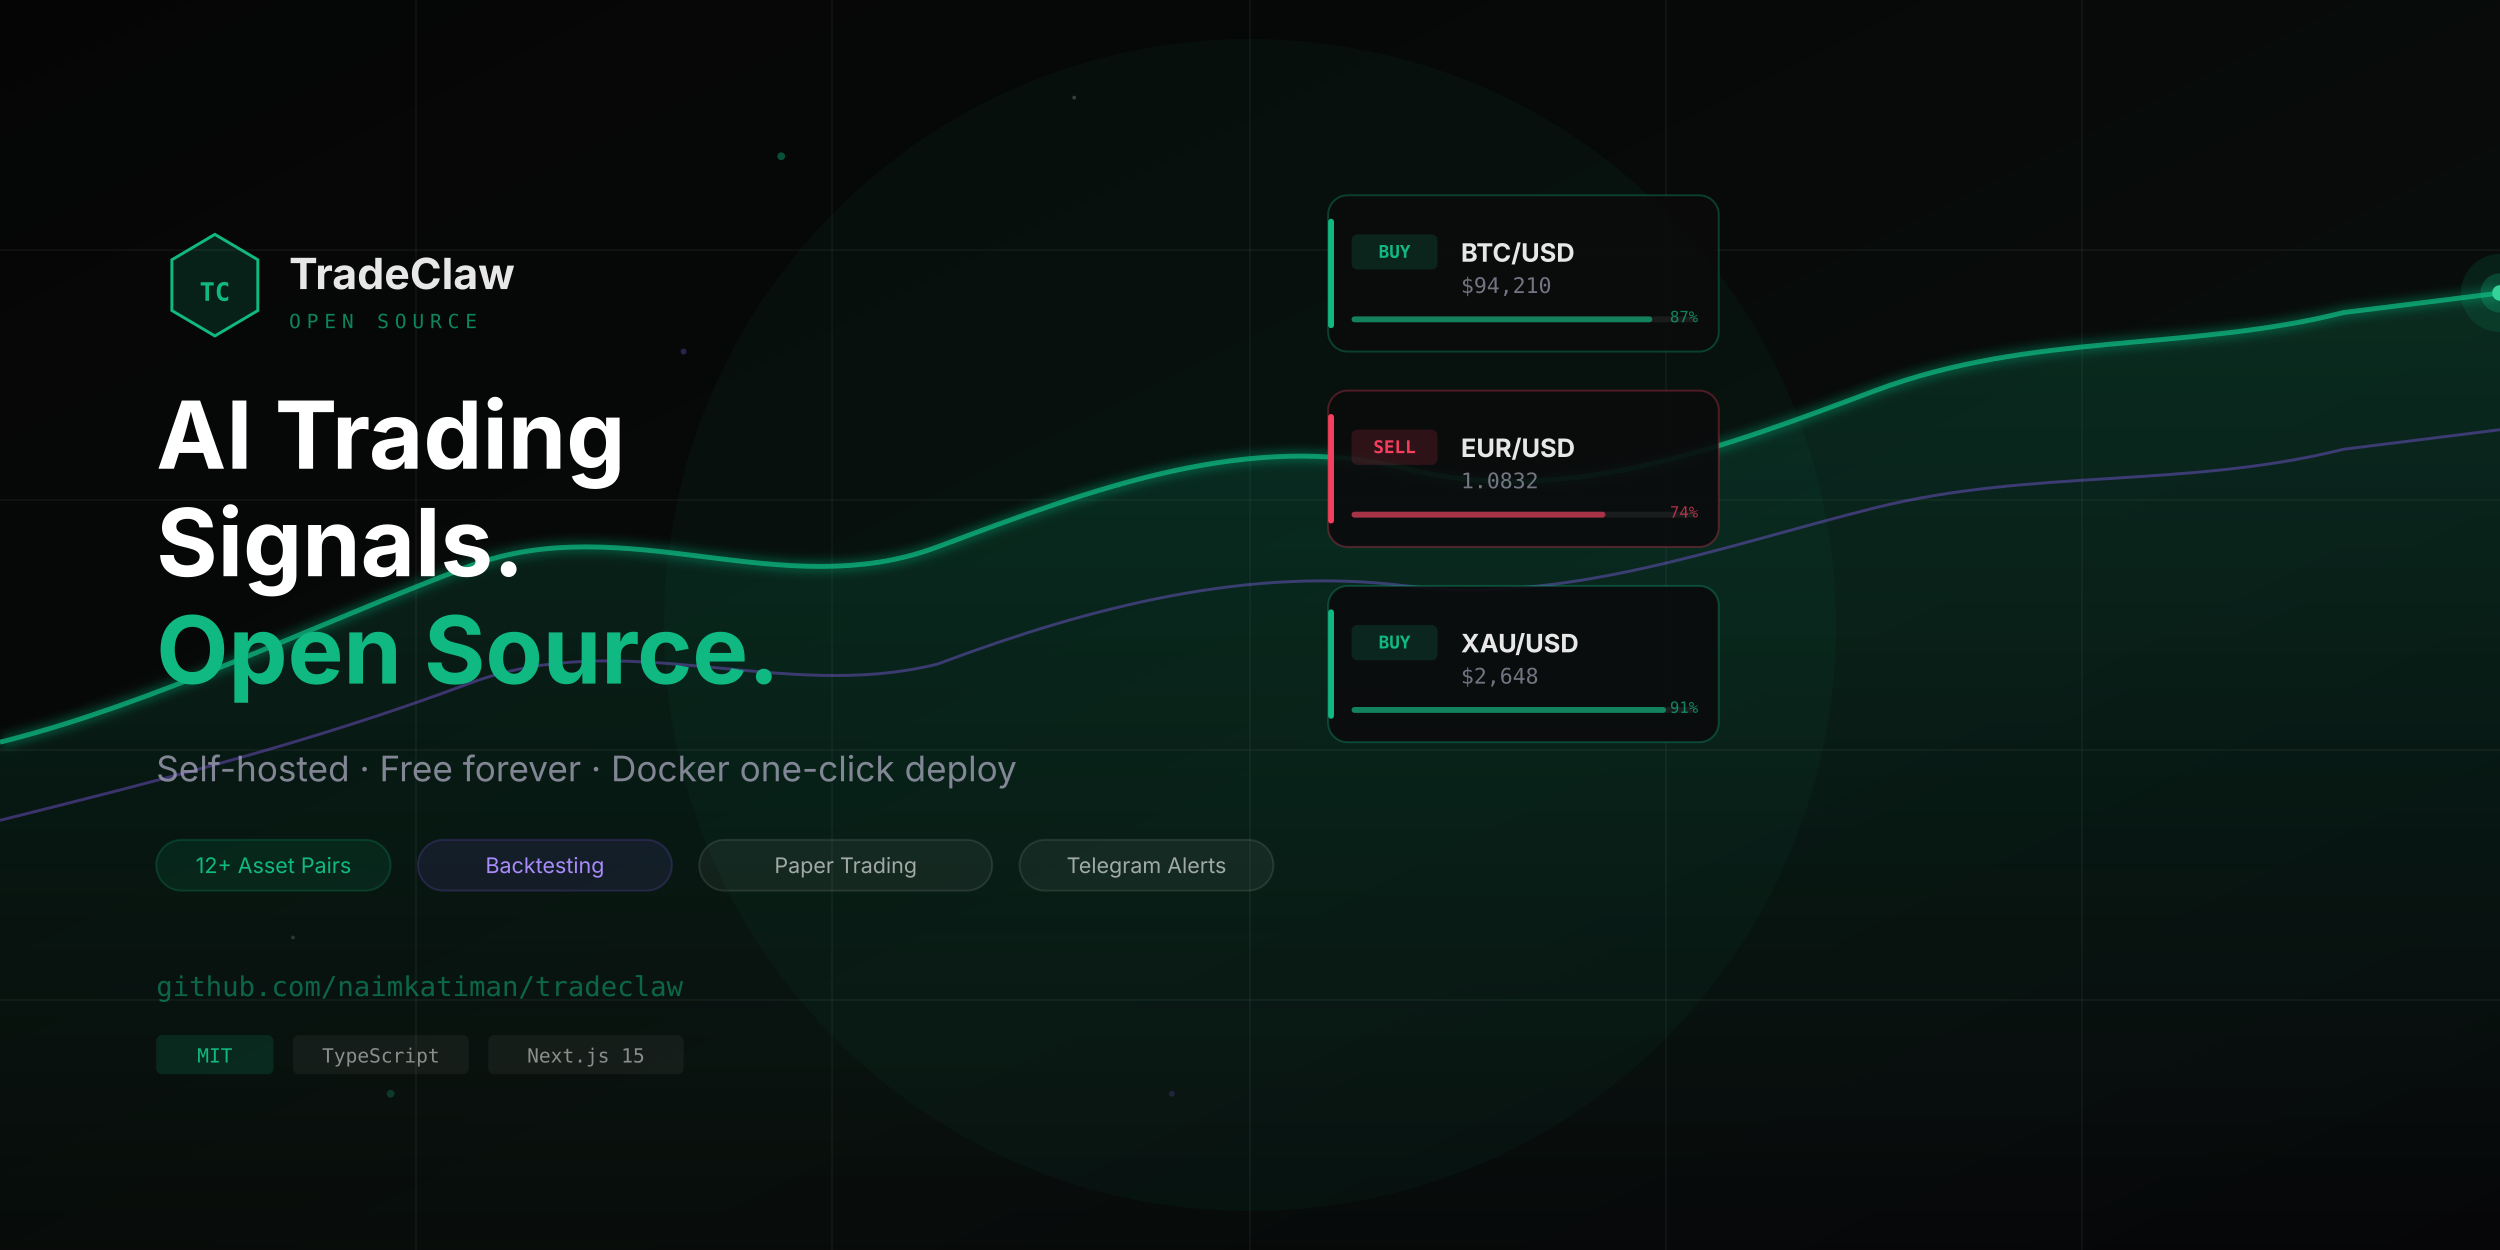
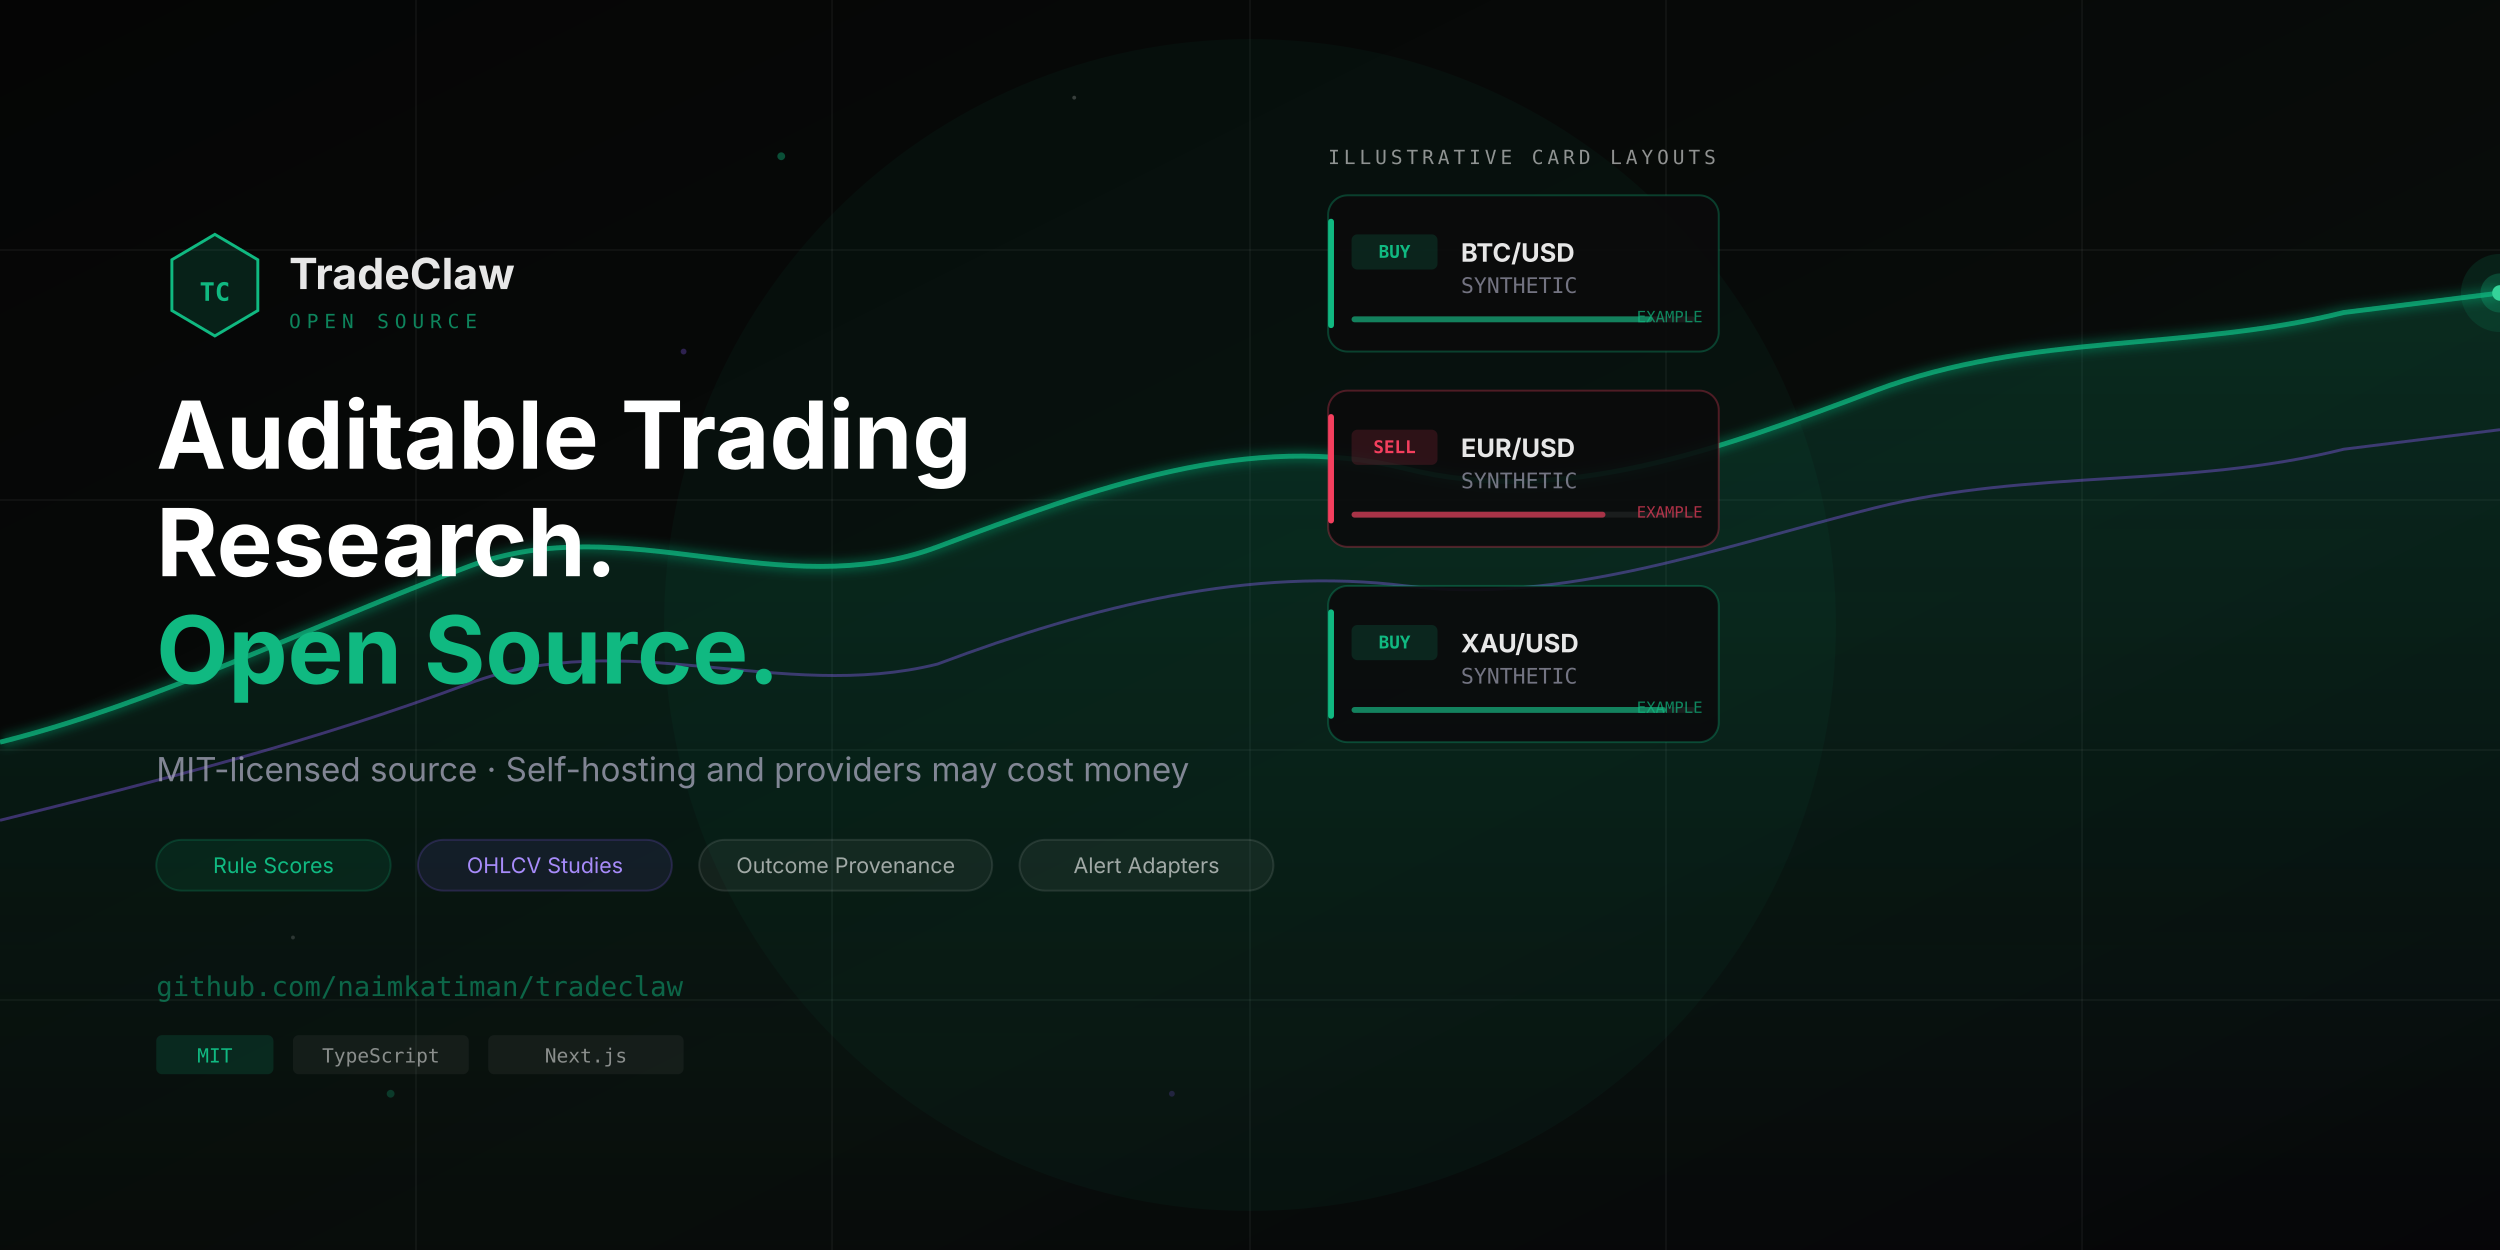
<svg xmlns="http://www.w3.org/2000/svg" width="1280" height="640" viewBox="0 0 1280 640">
  <defs>
    <linearGradient id="bg" x1="0" y1="0" x2="1" y2="1">
      <stop offset="0%" stop-color="#050505" />
      <stop offset="60%" stop-color="#080c0a" />
      <stop offset="100%" stop-color="#060508" />
    </linearGradient>
    <linearGradient id="emeraldGrad" x1="0" y1="0" x2="1" y2="0">
      <stop offset="0%" stop-color="#10b981" />
      <stop offset="100%" stop-color="#34d399" />
    </linearGradient>
    <linearGradient id="lineGrad" x1="0" y1="0" x2="0" y2="1">
      <stop offset="0%" stop-color="#10b981" stop-opacity="0.3" />
      <stop offset="100%" stop-color="#10b981" stop-opacity="0" />
    </linearGradient>
    <filter id="glow">
      <feGaussianBlur stdDeviation="3" result="blur" />
      <feMerge>
        <feMergeNode in="blur" />
        <feMergeNode in="SourceGraphic" />
      </feMerge>
    </filter>
    <filter id="glow2">
      <feGaussianBlur stdDeviation="6" result="blur" />
      <feMerge>
        <feMergeNode in="blur" />
        <feMergeNode in="SourceGraphic" />
      </feMerge>
    </filter>
  </defs>
  <rect width="1280" height="640" fill="url(#bg)" />
  <g stroke="rgba(255,255,255,0.04)" stroke-width="1">
    <line x1="213" y1="0" x2="213" y2="640" />
    <line x1="426" y1="0" x2="426" y2="640" />
    <line x1="640" y1="0" x2="640" y2="640" />
    <line x1="853" y1="0" x2="853" y2="640" />
    <line x1="1066" y1="0" x2="1066" y2="640" />
    <line x1="0" y1="128" x2="1280" y2="128" />
    <line x1="0" y1="256" x2="1280" y2="256" />
    <line x1="0" y1="384" x2="1280" y2="384" />
    <line x1="0" y1="512" x2="1280" y2="512" />
  </g>
  <path d="M0 380 C80 360 160 320 240 290 C320 260 400 310 480 280 C560 250 640 220 720 240 C800 260 880 230 960 200 C1040 170 1120 180 1200 160 L1280 150 L1280 640 L0 640 Z" fill="url(#lineGrad)" opacity="0.6" />
  <path d="M0 380 C80 360 160 320 240 290 C320 260 400 310 480 280 C560 250 640 220 720 240 C800 260 880 230 960 200 C1040 170 1120 180 1200 160 L1280 150" fill="none" stroke="#10b981" stroke-width="2.5" opacity="0.8" filter="url(#glow)" />
  <path d="M0 420 C80 400 160 380 240 350 C320 320 400 360 480 340 C560 310 640 290 720 300 C800 310 880 280 960 260 C1040 240 1120 250 1200 230 L1280 220" fill="none" stroke="#8b5cf6" stroke-width="1.5" opacity="0.4" />
  <circle cx="1280" cy="150" r="20" fill="rgba(16,185,129,0.12)" />
  <circle cx="1280" cy="150" r="10" fill="rgba(16,185,129,0.25)" />
  <circle cx="1280" cy="150" r="4" fill="#34d399" filter="url(#glow2)" />
  <circle cx="640" cy="320" r="300" fill="rgba(16,185,129,0.04)" />
+   <text x="680" y="84" font-family="monospace" font-size="10" fill="rgba(255,255,255,0.55)" letter-spacing="2">ILLUSTRATIVE CARD LAYOUTS</text>
  <g transform="translate(680, 100)">
    <rect width="200" height="80" rx="10" fill="rgba(10,10,12,0.9)" stroke="rgba(16,185,129,0.3)" stroke-width="1" />
    <rect x="0" y="12" width="3" height="56" rx="1.5" fill="#10b981" />
    <rect x="12" y="20" width="44" height="18" rx="3" fill="rgba(16,185,129,0.15)" />
    <text x="34" y="32" text-anchor="middle" font-family="monospace" font-size="9" font-weight="bold" fill="#10b981">BUY</text>
    <text x="68" y="34" font-family="-apple-system,sans-serif" font-size="13" font-weight="bold" fill="rgba(255,255,255,0.9)">BTC/USD</text>
-     <text x="68" y="50" font-family="monospace" font-size="11" fill="rgba(160,160,180,0.7)">$94,210</text>
+     <text x="68" y="50" font-family="monospace" font-size="11" fill="rgba(160,160,180,0.7)">SYNTHETIC</text>
    <rect x="12" y="62" width="176" height="3" rx="1.5" fill="rgba(255,255,255,0.07)" />
    <rect x="12" y="62" width="154" height="3" rx="1.5" fill="rgba(16,185,129,0.65)" />
-     <text x="175" y="65" font-family="monospace" font-size="8" fill="rgba(16,185,129,0.7)">87%</text>
+     <text x="158" y="65" font-family="monospace" font-size="8" fill="rgba(16,185,129,0.7)">EXAMPLE</text>
  </g>
  <g transform="translate(680, 200)">
    <rect width="200" height="80" rx="10" fill="rgba(10,10,12,0.9)" stroke="rgba(244,63,94,0.3)" stroke-width="1" />
    <rect x="0" y="12" width="3" height="56" rx="1.5" fill="#f43f5e" />
    <rect x="12" y="20" width="44" height="18" rx="3" fill="rgba(244,63,94,0.15)" />
    <text x="34" y="32" text-anchor="middle" font-family="monospace" font-size="9" font-weight="bold" fill="#f43f5e">SELL</text>
    <text x="68" y="34" font-family="-apple-system,sans-serif" font-size="13" font-weight="bold" fill="rgba(255,255,255,0.9)">EUR/USD</text>
-     <text x="68" y="50" font-family="monospace" font-size="11" fill="rgba(160,160,180,0.7)">1.0832</text>
+     <text x="68" y="50" font-family="monospace" font-size="11" fill="rgba(160,160,180,0.7)">SYNTHETIC</text>
    <rect x="12" y="62" width="176" height="3" rx="1.5" fill="rgba(255,255,255,0.07)" />
    <rect x="12" y="62" width="130" height="3" rx="1.5" fill="rgba(244,63,94,0.65)" />
-     <text x="175" y="65" font-family="monospace" font-size="8" fill="rgba(244,63,94,0.7)">74%</text>
+     <text x="158" y="65" font-family="monospace" font-size="8" fill="rgba(244,63,94,0.7)">EXAMPLE</text>
  </g>
  <g transform="translate(680, 300)">
    <rect width="200" height="80" rx="10" fill="rgba(10,10,12,0.9)" stroke="rgba(16,185,129,0.3)" stroke-width="1" />
    <rect x="0" y="12" width="3" height="56" rx="1.5" fill="#10b981" />
    <rect x="12" y="20" width="44" height="18" rx="3" fill="rgba(16,185,129,0.15)" />
    <text x="34" y="32" text-anchor="middle" font-family="monospace" font-size="9" font-weight="bold" fill="#10b981">BUY</text>
    <text x="68" y="34" font-family="-apple-system,sans-serif" font-size="13" font-weight="bold" fill="rgba(255,255,255,0.9)">XAU/USD</text>
-     <text x="68" y="50" font-family="monospace" font-size="11" fill="rgba(160,160,180,0.7)">$2,648</text>
+     <text x="68" y="50" font-family="monospace" font-size="11" fill="rgba(160,160,180,0.7)">SYNTHETIC</text>
    <rect x="12" y="62" width="176" height="3" rx="1.5" fill="rgba(255,255,255,0.07)" />
    <rect x="12" y="62" width="161" height="3" rx="1.5" fill="rgba(16,185,129,0.65)" />
-     <text x="175" y="65" font-family="monospace" font-size="8" fill="rgba(16,185,129,0.7)">91%</text>
+     <text x="158" y="65" font-family="monospace" font-size="8" fill="rgba(16,185,129,0.7)">EXAMPLE</text>
  </g>
  <g transform="translate(80, 120)">
    <polygon points="30,0 52,13 52,39 30,52 8,39 8,13" fill="rgba(16,185,129,0.15)" stroke="#10b981" stroke-width="1.5" />
    <text x="30" y="34" text-anchor="middle" font-family="monospace" font-size="13" font-weight="bold" fill="#10b981">TC</text>
  </g>
  <text x="148" y="148" font-family="-apple-system,sans-serif" font-size="22" font-weight="bold" fill="rgba(255,255,255,0.9)">TradeClaw</text>
  <text x="148" y="168" font-family="monospace" font-size="10" fill="rgba(16,185,129,0.7)" letter-spacing="3">OPEN SOURCE</text>
-   <text x="80" y="240" font-family="-apple-system,sans-serif" font-size="48" font-weight="bold" fill="white">AI Trading</text>
-   <text x="80" y="295" font-family="-apple-system,sans-serif" font-size="48" font-weight="bold" fill="white">Signals.</text>
+   <text x="80" y="240" font-family="-apple-system,sans-serif" font-size="48" font-weight="bold" fill="white">Auditable Trading</text>
+   <text x="80" y="295" font-family="-apple-system,sans-serif" font-size="48" font-weight="bold" fill="white">Research.</text>
  <text x="80" y="350" font-family="-apple-system,sans-serif" font-size="48" font-weight="bold" fill="#10b981">Open Source.</text>
-   <text x="80" y="400" font-family="-apple-system,sans-serif" font-size="18" fill="rgba(160,160,180,0.8)">Self-hosted · Free forever · Docker one-click deploy</text>
+   <text x="80" y="400" font-family="-apple-system,sans-serif" font-size="17" fill="rgba(160,160,180,0.8)">MIT-licensed source · Self-hosting and providers may cost money</text>
  <g transform="translate(80, 430)">
    <rect width="120" height="26" rx="13" fill="rgba(16,185,129,0.1)" stroke="rgba(16,185,129,0.2)" stroke-width="1" />
-     <text x="60" y="17" text-anchor="middle" font-family="-apple-system,sans-serif" font-size="11" fill="#10b981">12+ Asset Pairs</text>
+     <text x="60" y="17" text-anchor="middle" font-family="-apple-system,sans-serif" font-size="11" fill="#10b981">Rule Scores</text>
  </g>
  <g transform="translate(214">
  </g>
  <g transform="translate(214, 430)">
    <rect width="130" height="26" rx="13" fill="rgba(139,92,246,0.1)" stroke="rgba(139,92,246,0.2)" stroke-width="1" />
-     <text x="65" y="17" text-anchor="middle" font-family="-apple-system,sans-serif" font-size="11" fill="#a78bfa">Backtesting</text>
+     <text x="65" y="17" text-anchor="middle" font-family="-apple-system,sans-serif" font-size="11" fill="#a78bfa">OHLCV Studies</text>
  </g>
  <g transform="translate(358, 430)">
    <rect width="150" height="26" rx="13" fill="rgba(255,255,255,0.05)" stroke="rgba(255,255,255,0.1)" stroke-width="1" />
-     <text x="75" y="17" text-anchor="middle" font-family="-apple-system,sans-serif" font-size="11" fill="rgba(255,255,255,0.6)">Paper Trading</text>
+     <text x="75" y="17" text-anchor="middle" font-family="-apple-system,sans-serif" font-size="11" fill="rgba(255,255,255,0.6)">Outcome Provenance</text>
  </g>
  <g transform="translate(522, 430)">
    <rect width="130" height="26" rx="13" fill="rgba(255,255,255,0.05)" stroke="rgba(255,255,255,0.1)" stroke-width="1" />
-     <text x="65" y="17" text-anchor="middle" font-family="-apple-system,sans-serif" font-size="11" fill="rgba(255,255,255,0.6)">Telegram Alerts</text>
+     <text x="65" y="17" text-anchor="middle" font-family="-apple-system,sans-serif" font-size="11" fill="rgba(255,255,255,0.6)">Alert Adapters</text>
  </g>
  <text x="80" y="510" font-family="monospace" font-size="14" fill="rgba(16,185,129,0.5)">github.com/naimkatiman/tradeclaw</text>
  <g transform="translate(80, 530)">
    <rect width="60" height="20" rx="3" fill="rgba(16,185,129,0.15)" />
    <text x="30" y="14" text-anchor="middle" font-family="monospace" font-size="10" fill="#10b981">MIT</text>
  </g>
  <g transform="translate(150, 530)">
    <rect width="90" height="20" rx="3" fill="rgba(255,255,255,0.05)" />
    <text x="45" y="14" text-anchor="middle" font-family="monospace" font-size="10" fill="rgba(255,255,255,0.5)">TypeScript</text>
  </g>
  <g transform="translate(250, 530)">
    <rect width="100" height="20" rx="3" fill="rgba(255,255,255,0.05)" />
-     <text x="50" y="14" text-anchor="middle" font-family="monospace" font-size="10" fill="rgba(255,255,255,0.5)">Next.js 15</text>
+     <text x="50" y="14" text-anchor="middle" font-family="monospace" font-size="10" fill="rgba(255,255,255,0.5)">Next.js</text>
  </g>
  <circle cx="400" cy="80" r="2" fill="rgba(16,185,129,0.4)" />
  <circle cx="350" cy="180" r="1.5" fill="rgba(139,92,246,0.3)" />
  <circle cx="550" cy="50" r="1" fill="rgba(255,255,255,0.2)" />
  <circle cx="200" cy="560" r="2" fill="rgba(16,185,129,0.25)" />
  <circle cx="600" cy="560" r="1.5" fill="rgba(139,92,246,0.2)" />
  <circle cx="150" cy="480" r="1" fill="rgba(255,255,255,0.15)" />
</svg>
